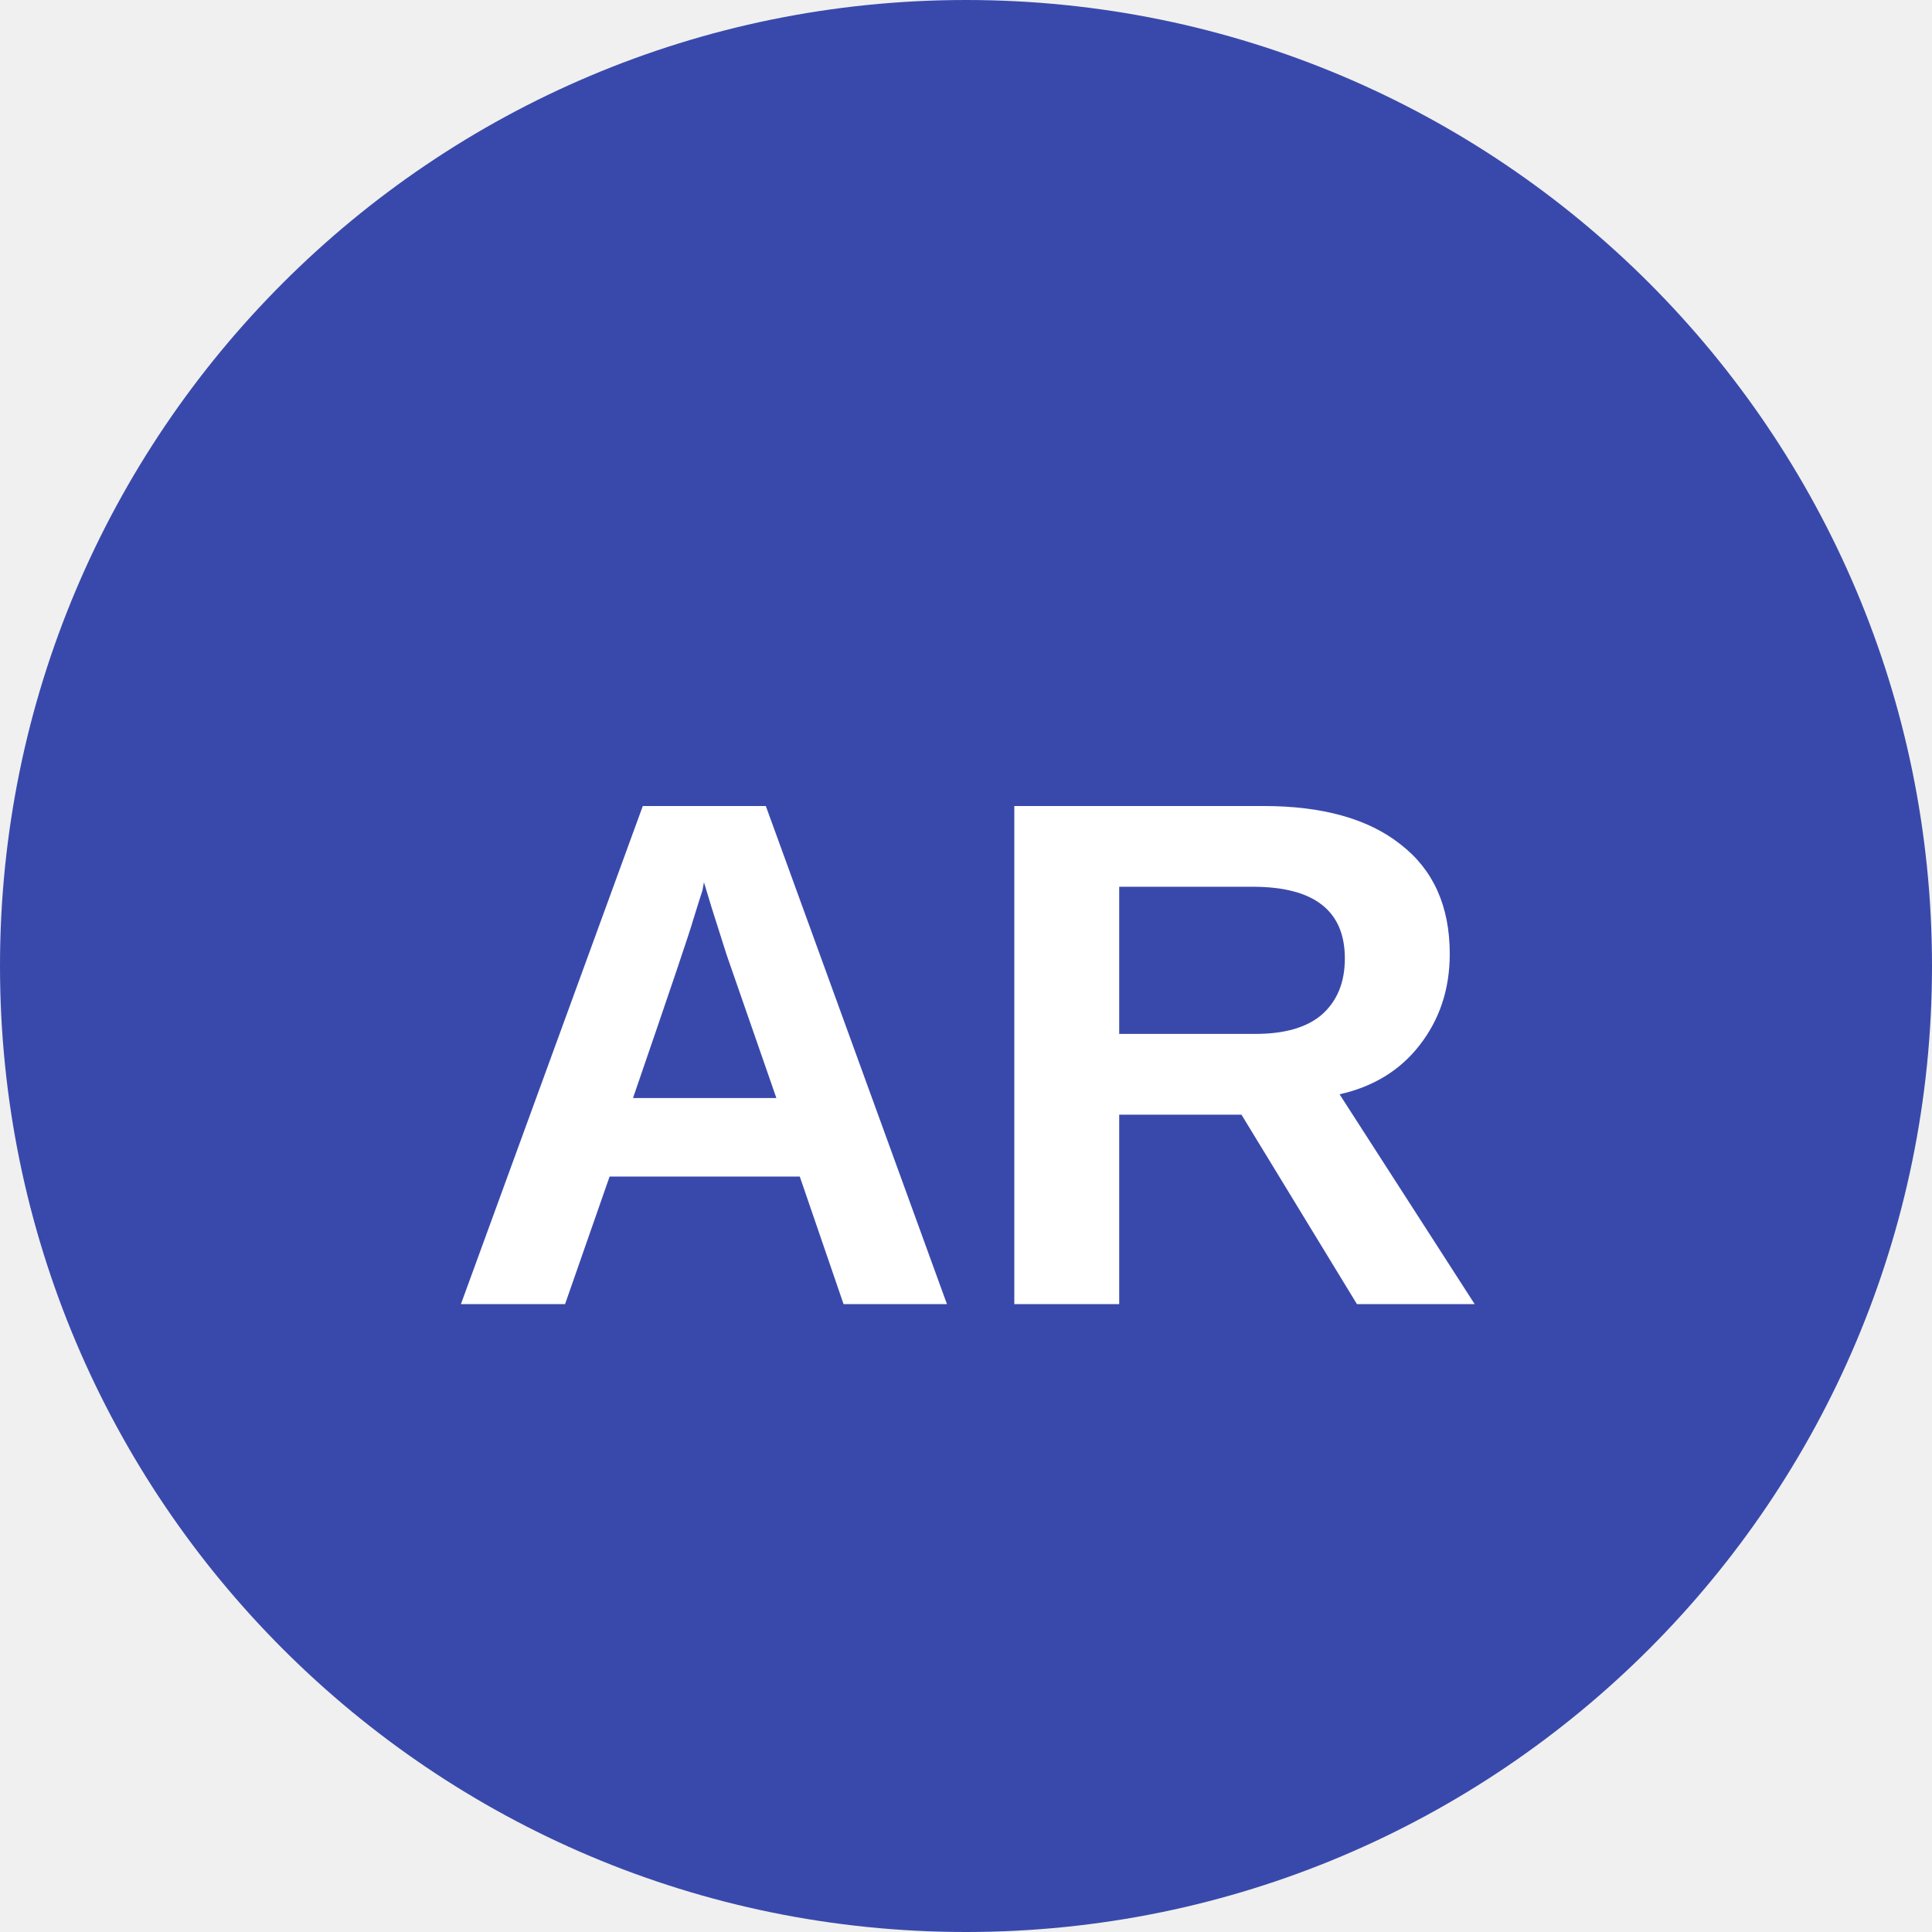
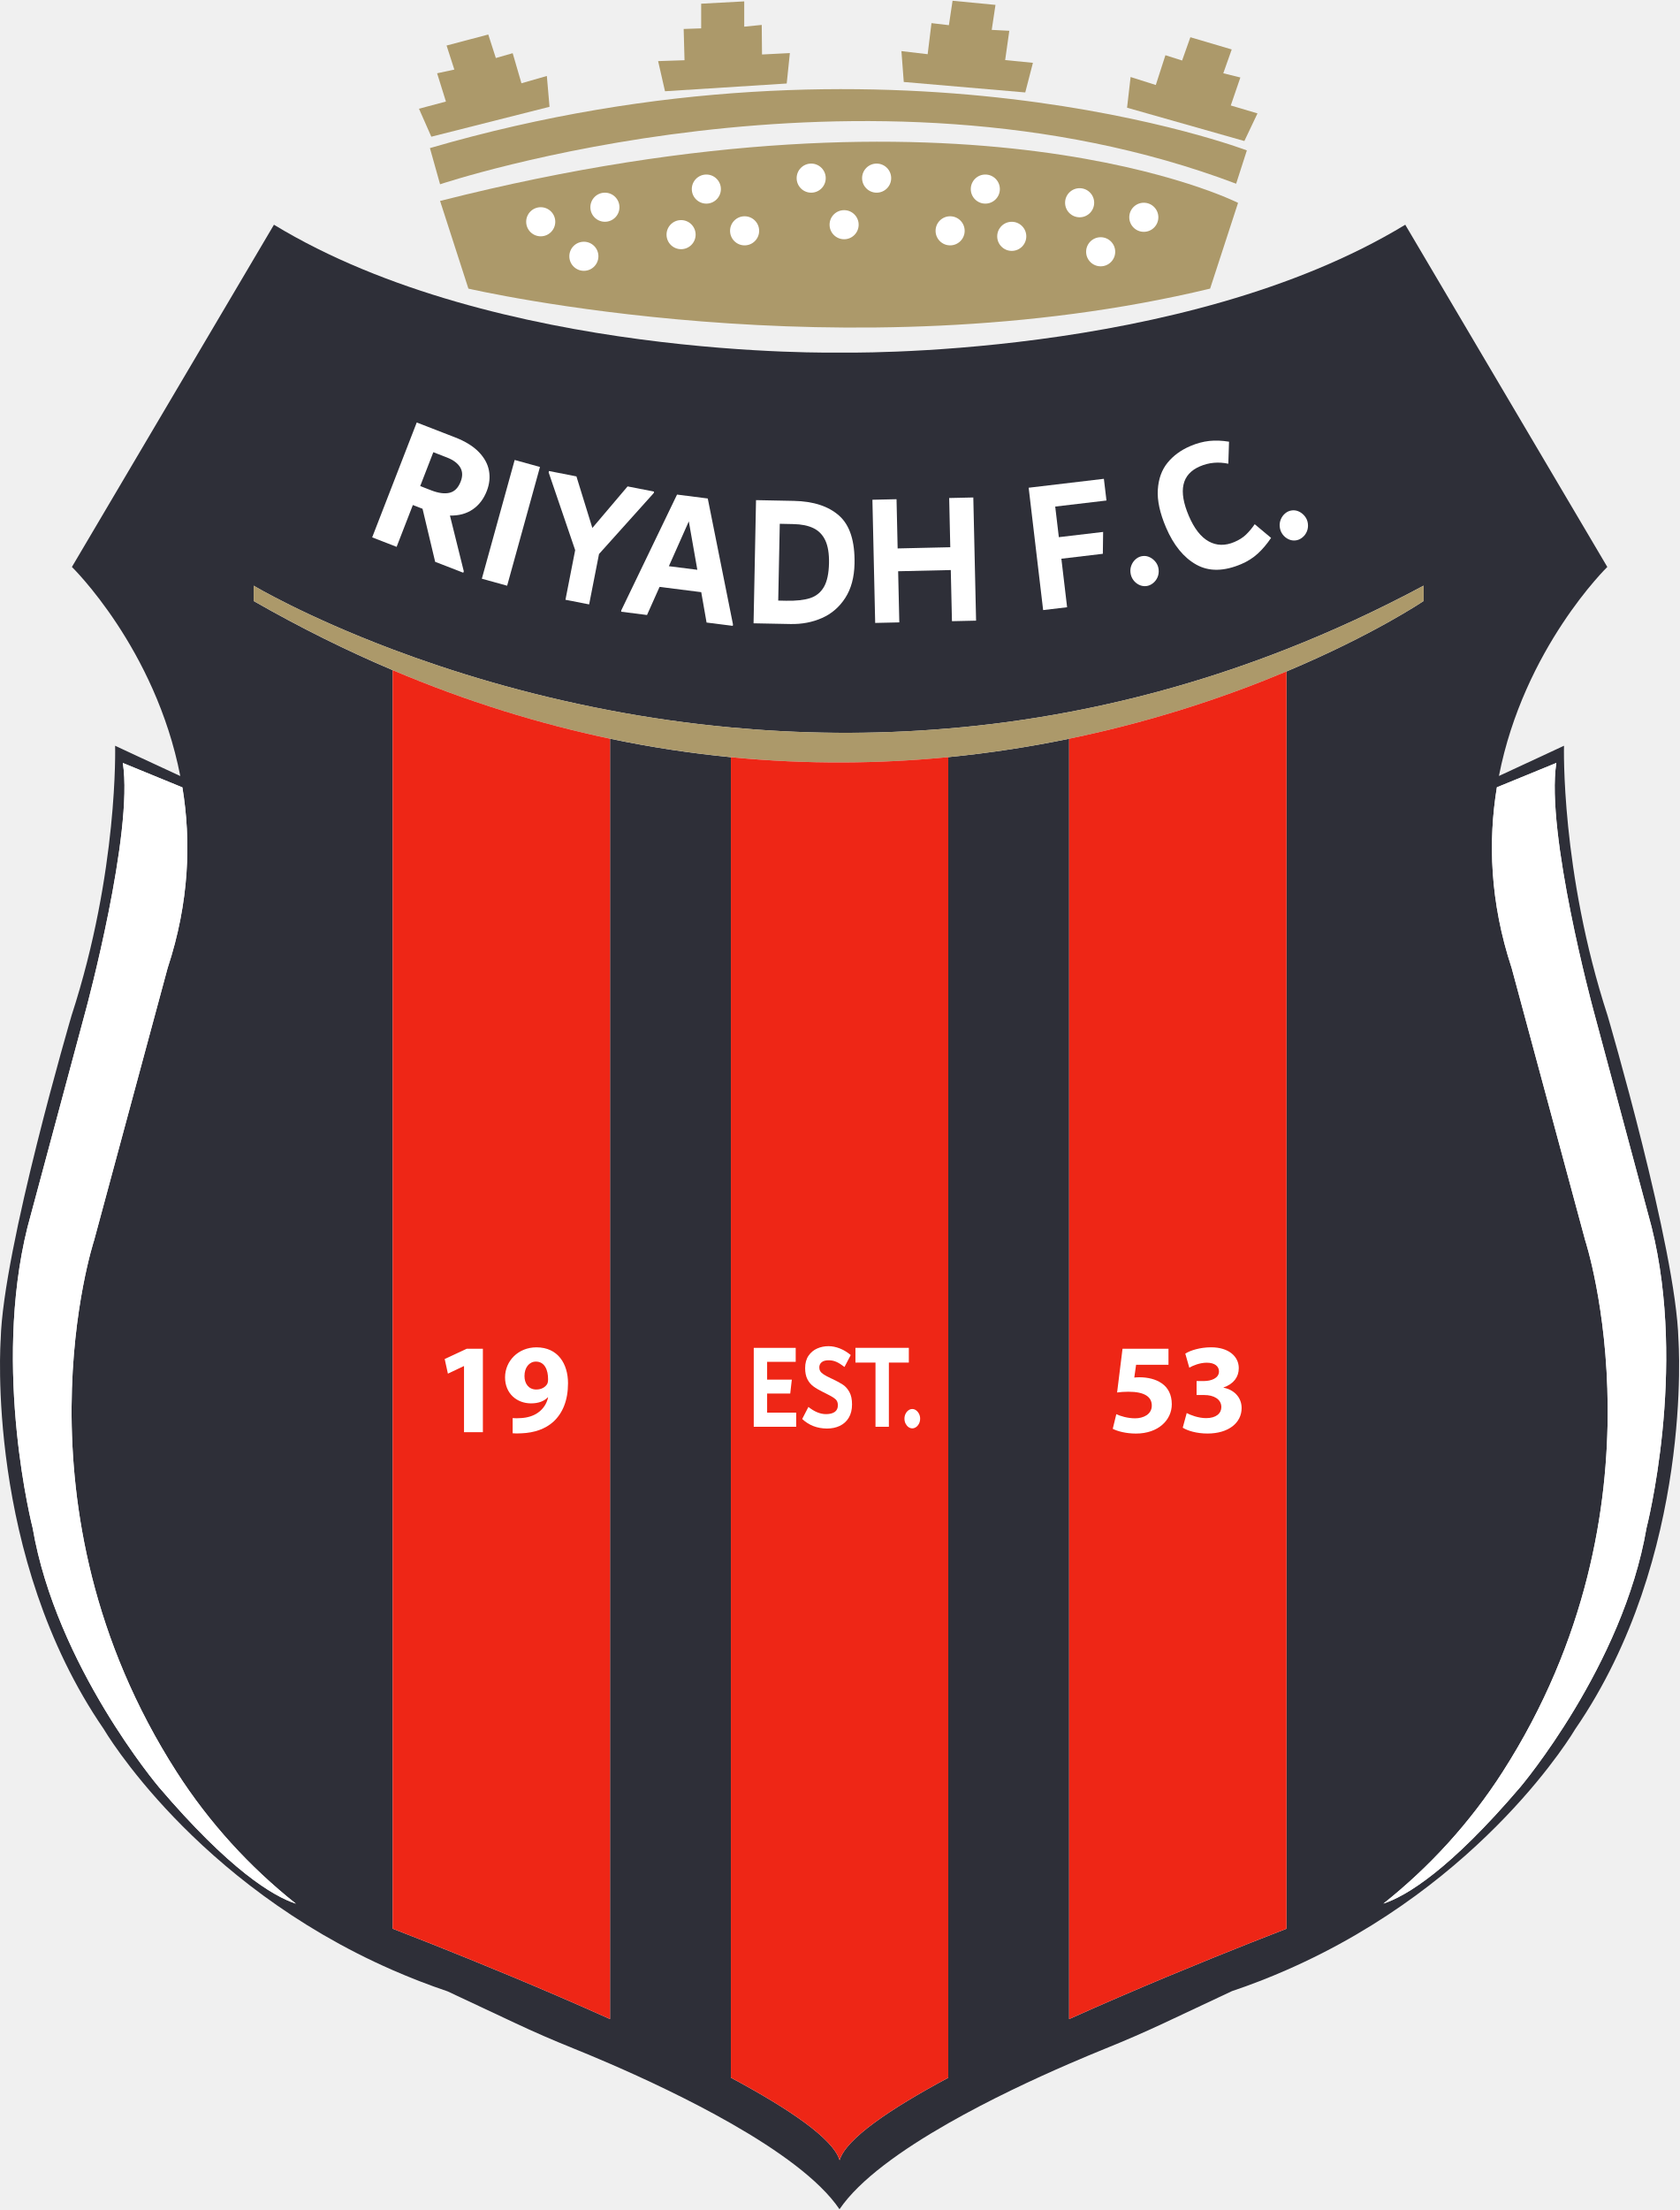
- <svg xmlns="http://www.w3.org/2000/svg" viewBox="0 0 40 40">
-   <circle cx="20" cy="20" r="20" fill="#3949AB" />
-   <text x="20" y="27" font-family="Arial, sans-serif" font-size="15" font-weight="700" fill="#fff" text-anchor="middle">AR</text>
+ <svg xmlns="http://www.w3.org/2000/svg" width="275.681" height="362.738" viewBox="0 0 140.855 185.208" version="1.1" id="svg1" xml:space="preserve">
+   <defs id="defs1" />
+   <g id="layer1" transform="translate(-31.24834,-64.34176)">
+     <g id="g1" transform="matrix(0.2645833,0,0,0.2645833,2.724161,8.684022)">
+       <g id="g46" transform="translate(-26.00432,160.36)">
+         <g id="g21">
+           <g id="g6">
+             <path style="fill:#ac996a" d="m 273.34,113.45 8.98,27.79 c 0,0 119.64,27.79 235.16,0 l 8.86,-27.18 c -0.01,-0.01 -85.07,-43.2 -253,-0.61 z" id="path2" />
+             <path style="fill:#ac996a" d="m 270.12,96.7 3.22,11.47 c 0,0 133.96,-44.96 252.39,-0.18 l 3.4,-10.56 c -0.01,0 -113.22,-43.2 -259.01,-0.73 z" id="path3" />
+             <polygon style="fill:#ac996a" points="369.77,50.2 356.12,50.93 356.12,58.75 350.57,58.94 350.84,68.85 342.47,69.13 344.65,78.68 383.24,76.23 384.24,66.58 375.41,67.03 375.32,57.66 369.77,58.21 " id="polygon3" />
+             <polygon style="fill:#ac996a" points="449.43,51.31 435.82,50 434.66,57.74 429.14,57.09 427.93,66.94 419.61,65.96 420.35,75.74 458.87,79.06 461.3,69.67 452.5,68.8 453.81,59.52 448.24,59.23 " id="polygon4" />
+             <polygon style="fill:#ac996a" points="524.33,65.43 511.22,61.56 508.6,68.94 503.31,67.26 500.26,76.7 492.27,74.17 491.15,83.9 528.34,94.46 532.5,85.7 524.03,83.19 527.07,74.32 521.66,72.98 " id="polygon5" />
+             <polygon style="fill:#ac996a" points="275.4,64.19 288.62,60.7 291.02,68.15 296.36,66.62 299.14,76.15 307.19,73.84 308.04,83.61 270.56,93.09 266.65,84.22 275.19,81.94 272.4,72.99 277.86,71.81 " id="polygon6" />
+           </g>
+           <g id="g20">
+             <circle style="fill:#ffffff" cx="305.25" cy="120.05" r="4.61" id="circle6" />
+             <circle style="fill:#ffffff" cx="318.93" cy="130.99" r="4.61" id="circle7" />
+             <circle style="fill:#ffffff" cx="325.6" cy="115.44" r="4.61" id="circle8" />
+             <circle style="fill:#ffffff" cx="496.46" cy="118.63" r="4.61" id="circle9" />
+             <circle style="fill:#ffffff" cx="482.78" cy="129.56" r="4.61" id="circle10" />
+             <circle style="fill:#ffffff" cx="476.11" cy="114.02" r="4.61" id="circle11" />
+             <circle style="fill:#ffffff" cx="349.75" cy="124.13" r="4.61" id="circle12" />
+             <circle style="fill:#ffffff" cx="369.89" cy="122.92" r="4.61" id="circle13" />
+             <circle style="fill:#ffffff" cx="357.76" cy="109.69" r="4.61" id="circle14" />
+             <circle style="fill:#ffffff" cx="391" cy="106.22" r="4.61" id="circle15" />
+             <circle style="fill:#ffffff" cx="401.44" cy="120.98" r="4.61" id="circle16" />
+             <circle style="fill:#ffffff" cx="411.75" cy="106.22" r="4.61" id="circle17" />
+             <circle style="fill:#ffffff" cx="435.05" cy="122.92" r="4.61" id="circle18" />
+             <circle style="fill:#ffffff" cx="446.21" cy="109.69" r="4.61" id="circle19" />
+             <circle style="fill:#ffffff" cx="454.59" cy="124.67" r="4.61" id="circle20" />
+           </g>
+         </g>
+         <g id="g27">
+           <path style="fill:#2e2f38" d="M 665.96,474.32 C 665.23,445.68 643.5,371.67 643.5,371.67 628.57,325.8 629.68,286.13 629.68,286.13 c 0,0 -12.03,5.62 -20.63,9.58 7.93,-40.52 34.36,-66.25 34.36,-66.25 L 579.35,120.99 c -70.5,42.83 -179.34,40.52 -179.34,40.52 0,0 -108.84,2.31 -179.34,-40.52 l -64.06,108.47 c 0,0 26.45,25.75 34.36,66.27 -8.6,-3.96 -20.66,-9.6 -20.66,-9.6 0,0 1.11,39.68 -13.82,85.54 0,0 -21.73,74.01 -22.46,102.65 0,0 -4.98,68.68 32.69,123.51 0,0 28.46,48.77 91.56,76.36 5.53,2.42 11.32,4.68 17.39,6.73 h 0.01 l 21.36,10.02 c 6.1,2.88 12.3,5.56 18.56,8.08 3.17,1.28 7.13,2.92 11.59,4.85 11.04,4.79 25.19,11.39 38.32,18.88 14.7,8.38 28.13,17.89 34.47,27.25 6.34,-9.35 19.76,-18.85 34.45,-27.23 13.13,-7.49 27.29,-14.09 38.32,-18.86 4.45,-1.94 8.4,-3.56 11.56,-4.85 6.3,-2.54 12.53,-5.25 18.68,-8.13 l 21.43,-10.07 c 6.02,-2.02 11.76,-4.26 17.25,-6.67 63.1,-27.59 91.56,-76.36 91.56,-76.36 37.7,-54.83 32.73,-123.51 32.73,-123.51 z m -481.8,141.85 c 0,0 -32.52,-38.41 -39.99,-82.09 0,0 -12.92,-50.06 -1.64,-95.37 l 18.58,-69.16 c 0,0 15.1,-55.82 11.65,-77.96 l 18.88,7.74 c 2.78,16.92 2.25,36.27 -4.69,57.29 l -23.3,86.27 c 0,0 -27.79,84.48 26.23,168.61 10.24,15.95 23.03,29.98 37.75,41.66 -7.36,-2.43 -21.05,-10.72 -43.47,-36.99 z m 357.54,44.92 c -3.21,1.24 -7.11,2.77 -11.58,4.53 -15.08,5.97 -36.34,14.66 -57.34,24.11 V 283.91 c -12.02,2.48 -24.84,4.51 -38.32,5.83 v 418.58 c -18.55,9.94 -32.41,19.36 -34.45,26.13 -2.04,-6.77 -15.91,-16.21 -34.47,-26.15 V 289.76 c -12.45,-1.21 -25.24,-3.12 -38.32,-5.86 v 405.82 c -21,-9.45 -42.27,-18.14 -57.34,-24.11 -4.46,-1.75 -8.37,-3.29 -11.58,-4.53 V 262.17 c -14.47,-6.13 -29.18,-13.4 -44.06,-21.91 v -4.86 c 0,0 16.13,9.67 44.06,20.2 18.31,6.9 41.69,14.17 68.92,19.33 12.05,2.3 24.86,4.16 38.32,5.4 21.46,2.01 44.57,2.41 68.92,0.33 12.46,-1.04 25.26,-2.75 38.32,-5.22 22.3,-4.22 45.37,-10.66 68.92,-19.92 14.33,-5.63 28.84,-12.29 43.47,-20.13 v 4.86 c 0,0 -15.8,10.71 -43.47,22.33 z M 655.84,534.07 c -7.47,43.68 -39.99,82.09 -39.99,82.09 -22.38,26.23 -36.06,34.53 -43.43,36.97 14.71,-11.68 27.5,-25.71 37.74,-41.65 54.02,-84.13 26.23,-168.61 26.23,-168.61 l -23.3,-86.27 c -6.94,-21.02 -7.47,-40.36 -4.69,-57.29 v -0.01 l 18.85,-7.73 c -3.45,22.14 11.65,77.96 11.65,77.96 l 18.56,69.16 c 11.29,45.32 -1.62,95.38 -1.62,95.38 z" id="path21" />
+           <path style="fill:#ffffff" d="m 227.63,653.15 c -7.36,-2.42 -21.04,-10.71 -43.47,-36.98 0,0 -32.52,-38.41 -39.99,-82.09 0,0 -12.92,-50.06 -1.64,-95.37 l 18.58,-69.16 c 0,0 15.1,-55.82 11.65,-77.96 l 18.88,7.74 c 2.78,16.92 2.25,36.27 -4.69,57.29 l -23.3,86.27 c 0,0 -27.79,84.48 26.23,168.61 10.23,15.94 23.02,29.97 37.75,41.65 z" id="path22" />
+           <path style="fill:#ffffff" d="m 655.84,534.07 c -7.47,43.68 -39.99,82.09 -39.99,82.09 -22.38,26.23 -36.06,34.53 -43.43,36.97 14.71,-11.68 27.5,-25.71 37.74,-41.65 54.02,-84.13 26.23,-168.61 26.23,-168.61 l -23.3,-86.27 c -6.94,-21.02 -7.47,-40.36 -4.69,-57.29 v -0.01 l 18.85,-7.73 c -3.45,22.14 11.65,77.96 11.65,77.96 l 18.56,69.16 c 11.29,45.32 -1.62,95.38 -1.62,95.38 z" id="path23" />
+           <path style="fill:#ac996a" d="m 585.18,235.39 v 4.86 c 0,0 -15.8,10.71 -43.47,22.33 -18.21,7.64 -41.55,15.68 -68.92,21.33 -12.02,2.48 -24.84,4.51 -38.32,5.83 -21.39,2.08 -44.48,2.41 -68.92,0.01 -12.45,-1.21 -25.24,-3.12 -38.32,-5.86 -22.2,-4.66 -45.25,-11.69 -68.92,-21.73 -14.47,-6.13 -29.18,-13.4 -44.06,-21.91 v -4.86 c 0,0 16.13,9.67 44.06,20.2 18.31,6.9 41.69,14.17 68.92,19.33 12.05,2.3 24.86,4.16 38.32,5.4 21.46,2.01 44.57,2.41 68.92,0.33 12.46,-1.04 25.26,-2.75 38.32,-5.22 22.3,-4.22 45.37,-10.66 68.92,-19.92 14.32,-5.62 28.84,-12.28 43.47,-20.12 z" id="path24" />
+           <path style="fill:#ee2616" d="m 327.22,283.9 v 405.82 c -21,-9.45 -42.27,-18.14 -57.34,-24.11 -4.46,-1.75 -8.37,-3.29 -11.58,-4.53 V 262.17 c 23.66,10.03 46.72,17.06 68.92,21.73 z" id="path25" />
+           <path style="fill:#ee2616" d="m 434.46,289.74 v 418.58 c -18.55,9.94 -32.41,19.36 -34.45,26.13 -2.04,-6.77 -15.91,-16.21 -34.47,-26.15 V 289.76 c 24.44,2.39 47.53,2.06 68.92,-0.02 z" id="path26" />
+           <path style="fill:#ee2616" d="m 541.7,262.58 v 398.51 c -3.21,1.24 -7.11,2.77 -11.58,4.53 -15.08,5.97 -36.34,14.66 -57.34,24.11 V 283.91 c 27.38,-5.65 50.72,-13.69 68.92,-21.33 z" id="path27" />
+         </g>
+         <g id="g37">
+           <path style="fill:#ffffff" d="m 280.86,230.84 -0.17,0.45 -8.91,-3.46 -4,-16.81 -3.07,-1.19 -5.15,13.26 -7.75,-3.01 14.13,-36.41 12.19,4.73 c 3.22,1.25 5.71,2.79 7.48,4.62 1.77,1.83 2.85,3.8 3.23,5.91 0.39,2.11 0.16,4.25 -0.68,6.43 -0.99,2.55 -2.48,4.5 -4.47,5.86 -1.99,1.36 -4.4,2.01 -7.22,1.95 z m -13.82,-27.02 3.5,1.36 c 2.3,0.89 4.23,1.15 5.81,0.77 1.58,-0.38 2.75,-1.56 3.52,-3.55 0.67,-1.72 0.62,-3.23 -0.16,-4.52 -0.78,-1.29 -2.16,-2.32 -4.15,-3.1 l -4.36,-1.69 z" id="path28" />
+           <path style="fill:#ffffff" d="m 286.58,233.19 10.41,-37.64 8.02,2.22 -10.41,37.64 z" id="path29" />
+           <path style="fill:#ffffff" d="m 341.17,205.57 -0.09,0.47 -17.35,19.32 -3.13,15.97 -7.51,-1.47 3.08,-15.73 -8.4,-24.61 0.09,-0.47 8.71,1.71 5.05,16.34 11.17,-13.17 z" id="path30" />
+           <path style="fill:#ffffff" d="m 358.21,207.76 7.99,39.89 -0.06,0.48 -8.31,-1.05 -1.69,-9.63 -13.21,-1.67 -3.98,8.91 -8.2,-1.04 0.06,-0.48 17.66,-36.65 z m -12.33,21.46 9.02,1.14 -2.7,-15.35 z" id="path31" />
+           <path style="fill:#ffffff" d="m 399.89,213.23 c 3.38,3.02 5,8.09 4.85,15.2 -0.09,4.34 -1.07,7.96 -2.94,10.85 -1.87,2.9 -4.33,5.02 -7.37,6.36 -3.04,1.35 -6.37,1.98 -10,1.91 l -11.7,-0.23 0.78,-39.04 11.98,0.24 c 6.22,0.12 11.02,1.69 14.4,4.71 z m -9.2,26.1 c 1.9,-0.63 3.36,-1.81 4.36,-3.56 1,-1.75 1.53,-4.25 1.6,-7.5 0.06,-3.01 -0.33,-5.41 -1.16,-7.2 -0.83,-1.78 -2.09,-3.09 -3.77,-3.9 -1.68,-0.82 -3.82,-1.25 -6.4,-1.3 l -4.28,-0.09 -0.49,24.34 2.55,0.05 c 3.16,0.06 5.69,-0.22 7.59,-0.84 z" id="path32" />
+           <path style="fill:#ffffff" d="m 434.75,207.61 7.65,-0.17 0.88,39.04 -7.65,0.17 -0.37,-16.21 -16.69,0.38 0.37,16.21 -7.65,0.17 -0.88,-39.04 7.65,-0.17 0.35,15.6 16.69,-0.38 z" id="path33" />
+           <path style="fill:#ffffff" d="m 484.62,208.4 -16.25,1.92 1.15,9.7 14.04,-1.66 -0.09,6.93 -13.15,1.56 1.82,15.38 -7.6,0.9 -4.59,-38.78 23.85,-2.83 z" id="path34" />
+           <path style="fill:#ffffff" d="m 494.95,235.12 c -0.73,-0.36 -1.34,-0.87 -1.83,-1.54 -0.49,-0.67 -0.79,-1.44 -0.89,-2.32 -0.1,-0.84 0.01,-1.64 0.33,-2.41 0.32,-0.77 0.79,-1.41 1.42,-1.93 0.63,-0.52 1.34,-0.83 2.15,-0.92 0.77,-0.09 1.52,0.04 2.25,0.4 0.73,0.36 1.35,0.87 1.86,1.54 0.51,0.67 0.81,1.42 0.91,2.26 0.1,0.88 0,1.7 -0.32,2.47 -0.32,0.77 -0.8,1.41 -1.45,1.93 -0.65,0.52 -1.35,0.83 -2.13,0.92 -0.8,0.09 -1.57,-0.04 -2.3,-0.4 z" id="path35" />
+           <path style="fill:#ffffff" d="m 542.28,220.65 c -0.73,-0.36 -1.34,-0.87 -1.83,-1.54 -0.49,-0.67 -0.79,-1.44 -0.89,-2.32 -0.1,-0.84 0.01,-1.64 0.33,-2.41 0.32,-0.77 0.79,-1.41 1.42,-1.93 0.63,-0.52 1.34,-0.83 2.15,-0.92 0.77,-0.09 1.52,0.04 2.25,0.4 0.73,0.36 1.35,0.87 1.86,1.54 0.51,0.67 0.81,1.42 0.91,2.26 0.1,0.88 0,1.7 -0.32,2.47 -0.32,0.77 -0.8,1.41 -1.45,1.93 -0.65,0.52 -1.35,0.83 -2.13,0.92 -0.8,0.09 -1.56,-0.04 -2.3,-0.4 z" id="path36" />
+           <path style="fill:#ffffff" d="m 513.09,228.72 c -4,-2.24 -7.2,-6.17 -9.6,-11.79 -1.94,-4.54 -2.81,-8.53 -2.59,-11.97 0.22,-3.44 1.25,-6.28 3.08,-8.53 1.83,-2.25 4.23,-4 7.19,-5.27 2.07,-0.89 4.09,-1.43 6.05,-1.64 1.96,-0.21 4.05,-0.12 6.26,0.24 l -0.23,6.98 c -3.15,-0.66 -6.15,-0.39 -8.99,0.83 -5.78,2.47 -6.95,7.71 -3.52,15.73 1.71,3.99 3.8,6.68 6.3,8.06 2.49,1.38 5.21,1.44 8.14,0.19 1.5,-0.64 2.73,-1.42 3.67,-2.33 0.95,-0.91 1.87,-2.01 2.77,-3.31 l 5.19,4.34 c -1.33,1.97 -2.74,3.63 -4.23,4.99 -1.49,1.36 -3.22,2.46 -5.19,3.3 -5.53,2.36 -10.3,2.42 -14.3,0.18 z" id="path37" />
+         </g>
+         <g id="g45">
+           <path style="fill:#ffffff" d="m 280.93,482.76 h -0.08 l -5.03,2.39 -1.02,-4.64 7.01,-3.26 h 5.1 v 26.45 h -5.98 z" id="path38" />
+           <path style="fill:#ffffff" d="m 296.36,499.24 c 0.8,0.09 1.47,0.06 2.69,-0.01 1.89,-0.1 3.8,-0.65 5.21,-1.63 1.74,-1.17 2.87,-2.9 3.33,-4.9 l -0.1,-0.04 c -1.19,1.22 -2.91,1.91 -5.32,1.91 -4.47,0 -8.23,-3.1 -8.23,-8.24 0,-5.16 4.15,-9.52 9.96,-9.52 6.8,0 10,5.21 10,11.38 0,5.52 -1.74,9.52 -4.63,12.19 -2.52,2.28 -6,3.52 -10.12,3.68 -1.02,0.08 -2.1,0.05 -2.8,-0.01 v -4.81 z m 3.74,-13.3 c 0.01,2.28 1.25,4.24 3.74,4.24 1.71,0 2.87,-0.79 3.45,-1.73 0.19,-0.37 0.29,-0.79 0.29,-1.55 0.02,-2.82 -1.04,-5.57 -3.86,-5.57 -2.1,0 -3.64,1.87 -3.62,4.61 z" id="path39" />
+           <path style="fill:#ffffff" d="m 377.03,497.51 h 9.21 v 4.48 h -13.45 v -25.02 h 13.3 v 4.44 h -9.06 v 5.64 h 7.83 l -0.5,4.4 h -7.33 z" id="path40" />
+           <path style="fill:#ffffff" d="m 388.15,499.52 1.97,-3.82 c 1.9,1.52 3.77,2.28 5.59,2.28 1.17,0 2.08,-0.23 2.75,-0.69 0.66,-0.46 1,-1.16 1,-2.09 0,-0.57 -0.11,-1.04 -0.32,-1.41 -0.21,-0.37 -0.59,-0.73 -1.14,-1.08 -0.54,-0.35 -1.36,-0.79 -2.44,-1.33 l -0.71,-0.35 c -1.31,-0.64 -2.36,-1.26 -3.16,-1.85 -0.8,-0.59 -1.43,-1.35 -1.9,-2.28 -0.47,-0.93 -0.71,-2.1 -0.71,-3.51 0,-1.57 0.36,-2.88 1.07,-3.92 0.72,-1.04 1.64,-1.81 2.76,-2.3 1.13,-0.49 2.32,-0.73 3.59,-0.73 1.15,0 2.33,0.24 3.55,0.71 1.22,0.48 2.38,1.18 3.49,2.1 l -1.98,3.78 c -0.98,-0.75 -1.84,-1.29 -2.59,-1.62 -0.75,-0.33 -1.57,-0.5 -2.44,-0.5 -0.98,0 -1.71,0.21 -2.21,0.62 -0.5,0.41 -0.75,0.97 -0.75,1.66 0,0.44 0.1,0.83 0.31,1.18 0.2,0.35 0.57,0.69 1.1,1.04 0.53,0.35 1.29,0.75 2.29,1.22 l 0.67,0.31 c 1.3,0.62 2.36,1.2 3.16,1.74 0.8,0.54 1.48,1.31 2.03,2.32 0.55,1 0.82,2.3 0.82,3.9 0,1.67 -0.35,3.08 -1.04,4.23 -0.69,1.15 -1.64,2 -2.84,2.57 -1.2,0.57 -2.55,0.85 -4.07,0.85 -3.09,-0.02 -5.71,-1.02 -7.85,-3.03 z" id="path41" />
+           <path style="fill:#ffffff" d="m 421.96,476.97 v 4.67 h -6.33 v 20.35 h -4.24 v -20.35 h -6.36 v -4.67 z" id="path42" />
+           <path style="fill:#ffffff" d="m 421.82,502.07 c -0.38,-0.28 -0.68,-0.66 -0.91,-1.12 -0.23,-0.46 -0.34,-0.98 -0.34,-1.54 0,-0.54 0.11,-1.04 0.34,-1.51 0.22,-0.46 0.53,-0.84 0.91,-1.12 0.38,-0.28 0.79,-0.42 1.24,-0.42 0.43,0 0.83,0.14 1.21,0.42 0.38,0.28 0.69,0.66 0.92,1.12 0.24,0.46 0.35,0.97 0.35,1.51 0,0.57 -0.11,1.08 -0.34,1.54 -0.23,0.46 -0.53,0.84 -0.92,1.12 -0.39,0.28 -0.8,0.42 -1.23,0.42 -0.44,0 -0.85,-0.14 -1.23,-0.42 z" id="path43" />
+           <path style="fill:#ffffff" d="m 504.27,482.34 h -10.26 l -0.57,4.05 c 0.59,-0.07 1.08,-0.09 1.71,-0.09 2.52,0.01 5.12,0.59 6.98,1.91 1.99,1.36 3.2,3.56 3.2,6.65 0,4.94 -4.23,9.28 -11.35,9.28 -3.2,0 -5.88,-0.74 -7.37,-1.5 l 1.13,-4.65 c 1.17,0.58 3.57,1.32 5.96,1.32 2.57,0 5.3,-1.23 5.29,-4.04 -0.01,-2.71 -2.17,-4.39 -7.44,-4.39 -1.45,0 -2.48,0.1 -3.56,0.24 l 1.72,-13.87 h 14.57 v 5.09 z" id="path44" />
+           <path style="fill:#ffffff" d="m 510.06,497.64 c 1.08,0.58 3.63,1.61 6.15,1.61 3.21,0 4.84,-1.54 4.83,-3.51 -0.01,-2.62 -2.6,-3.81 -5.33,-3.81 h -2.52 v -4.44 h 2.42 c 2.07,-0.01 4.68,-0.81 4.68,-3.04 0,-1.58 -1.28,-2.77 -3.89,-2.77 -2.17,0 -4.45,0.93 -5.52,1.58 l -1.27,-4.46 c 1.6,-1.03 4.75,-2 8.18,-2 5.66,0 8.78,2.97 8.78,6.6 0,2.78 -1.6,5 -4.83,6.13 v 0.08 c 3.17,0.57 5.73,2.96 5.73,6.44 0,4.67 -4.12,8.08 -10.82,8.08 -3.43,0 -6.31,-0.88 -7.85,-1.85 z" id="path45" />
+         </g>
+       </g>
+     </g>
+   </g>
</svg>
